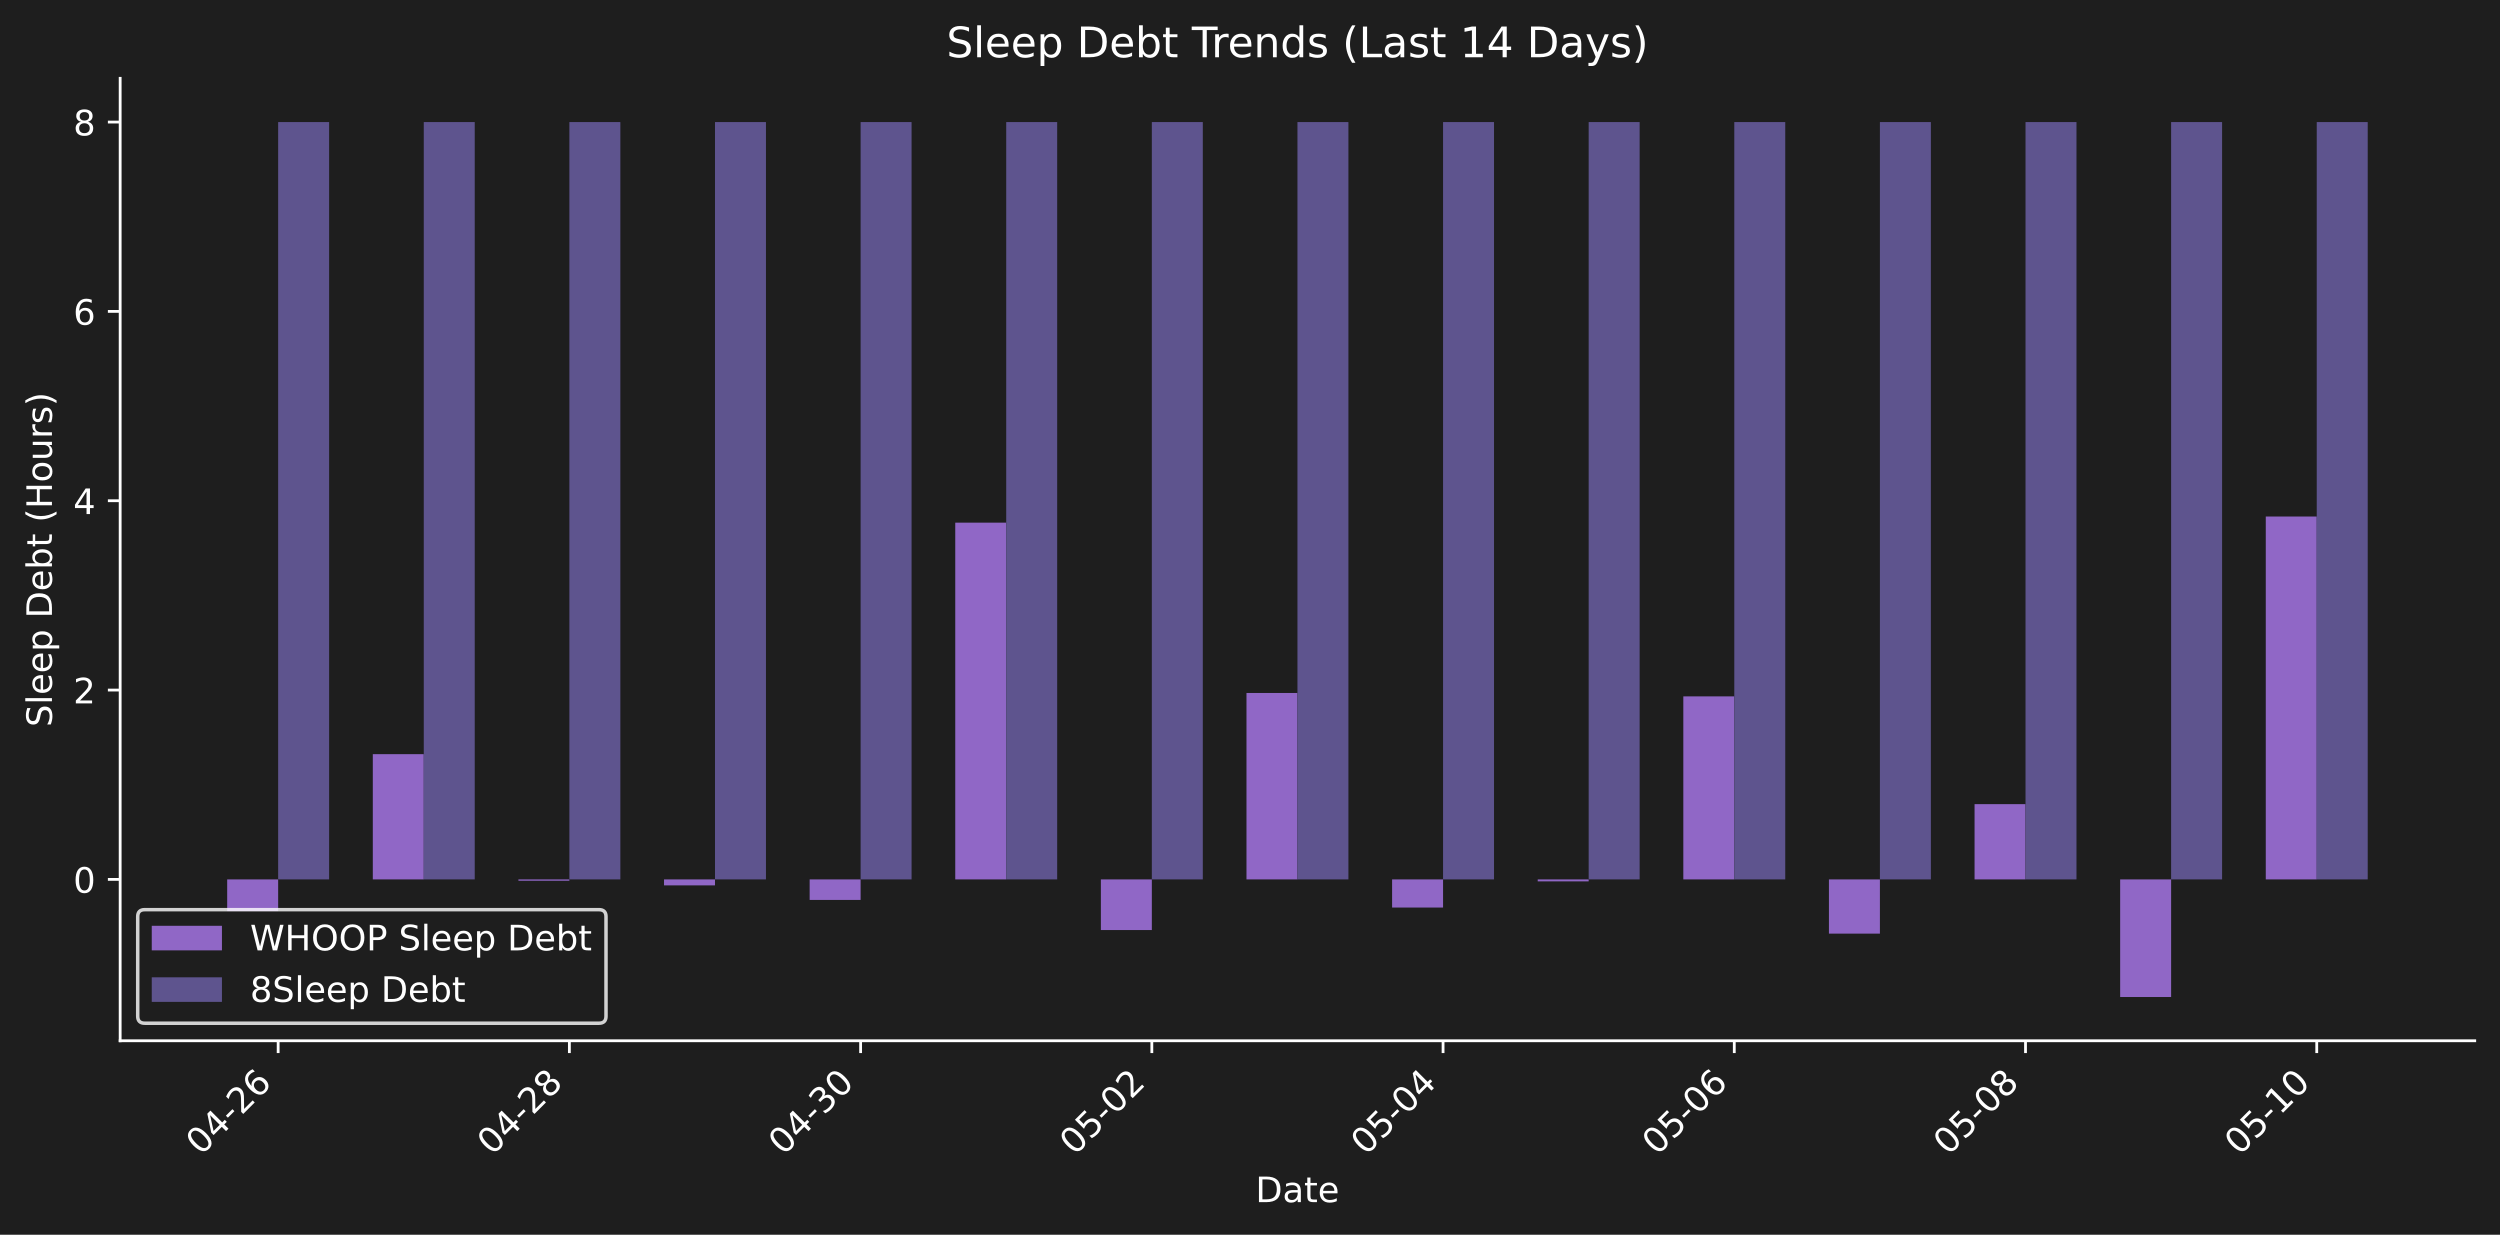
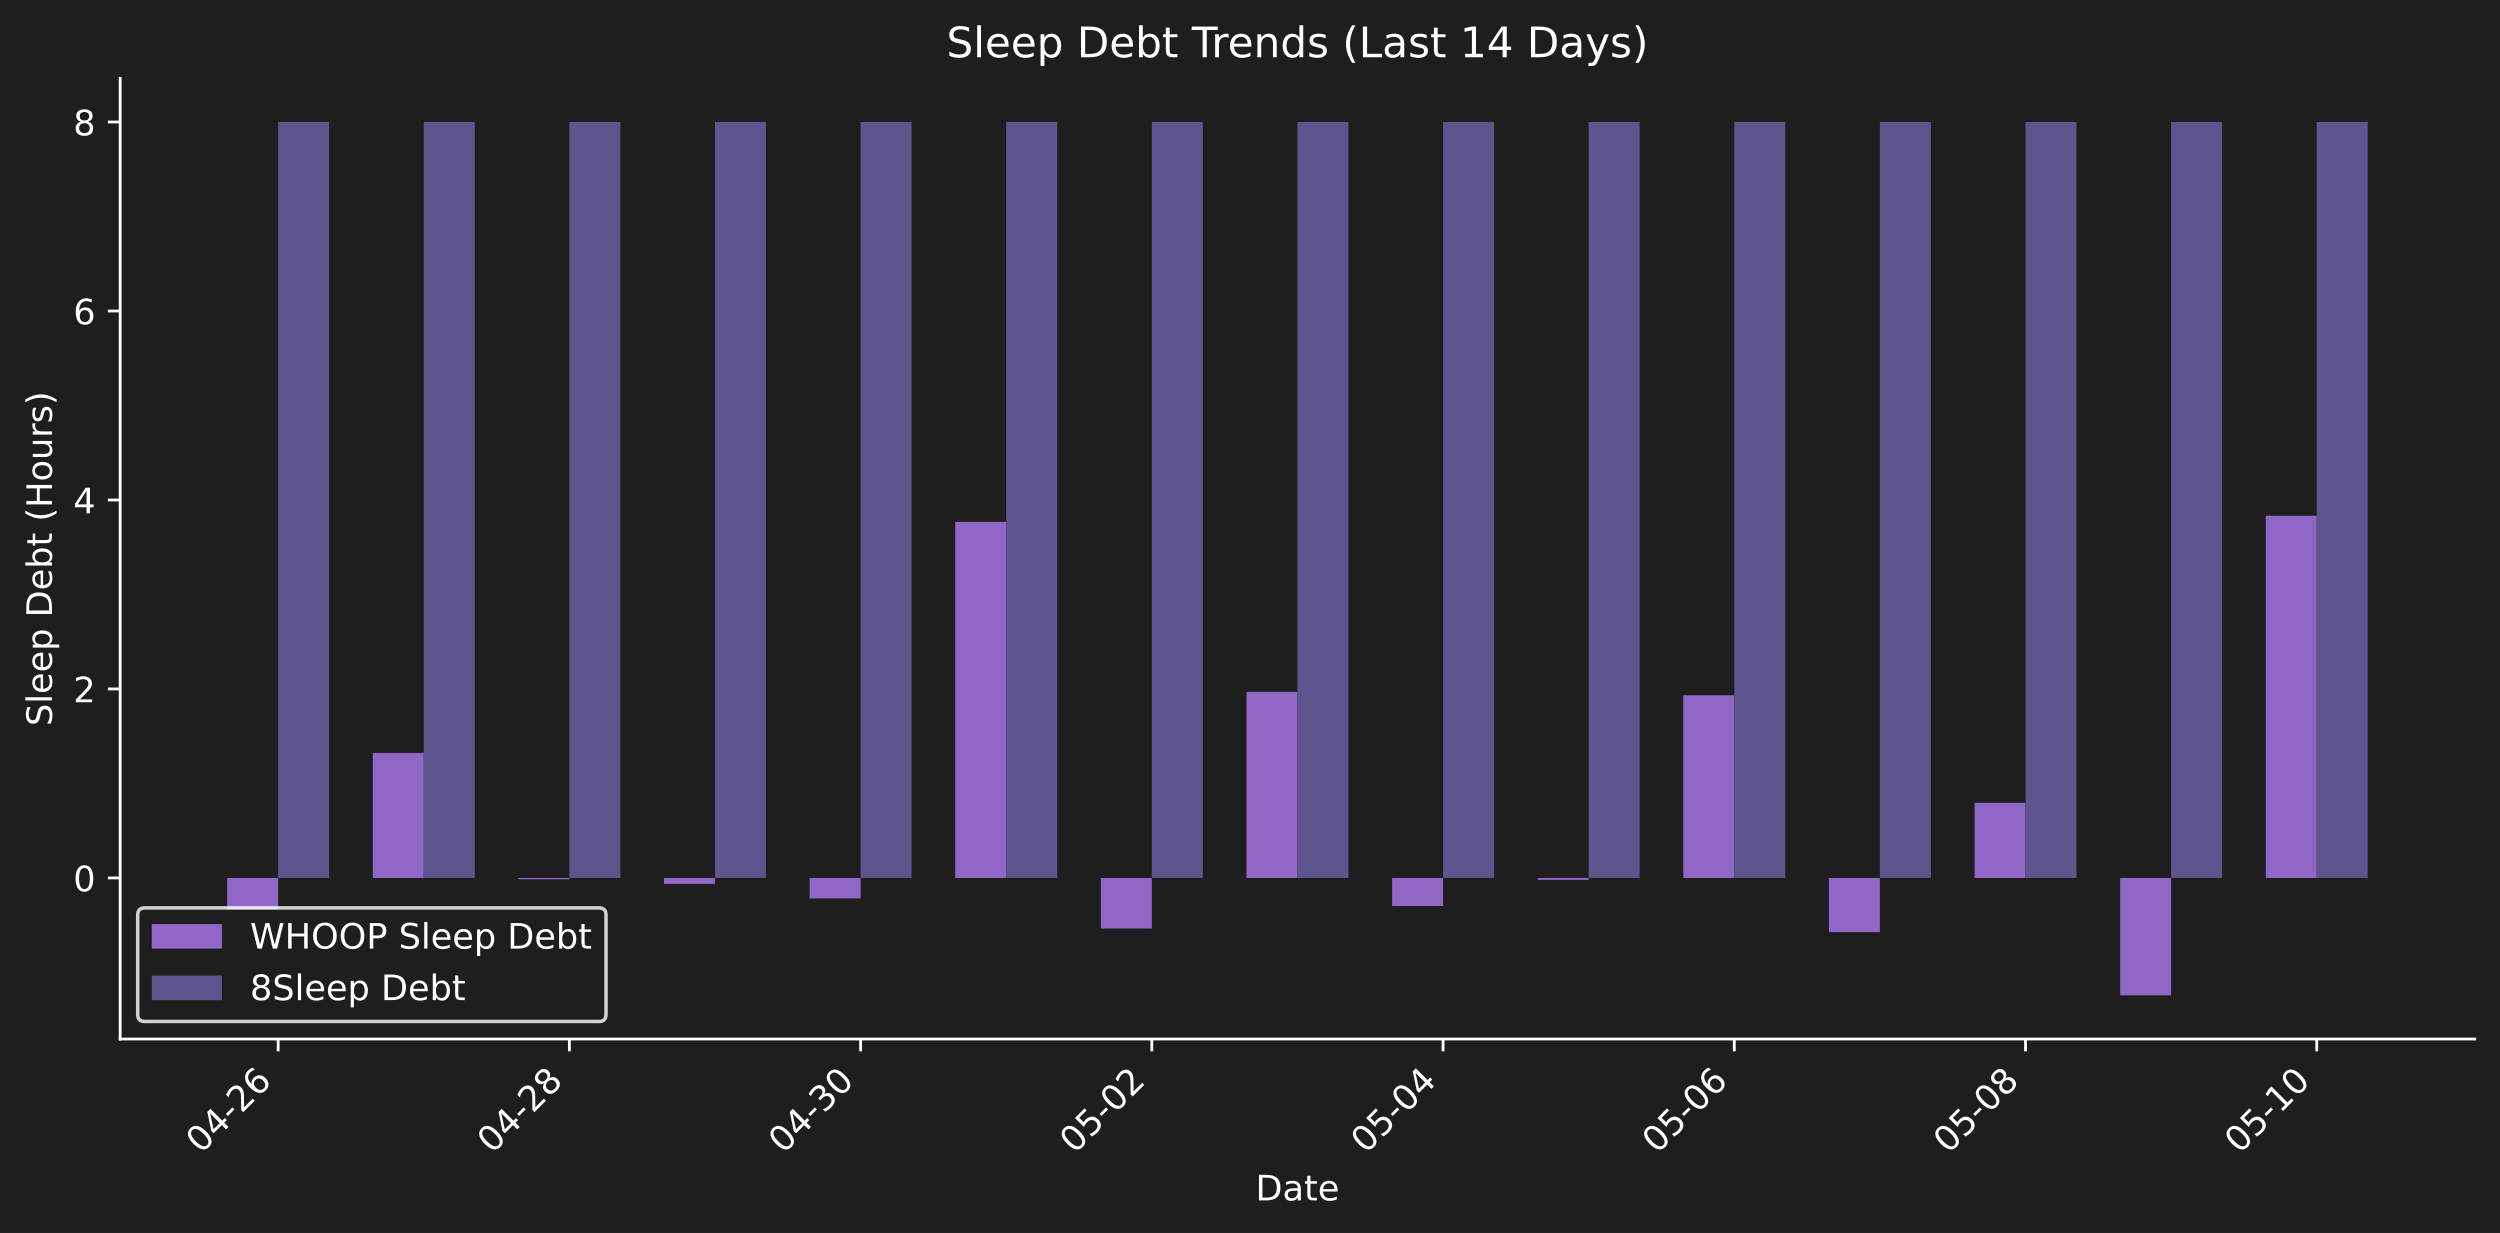
- <svg xmlns="http://www.w3.org/2000/svg" xmlns:xlink="http://www.w3.org/1999/xlink" width="712.371pt" height="351.832pt" viewBox="0 0 712.371 351.832" version="1.1">
+ <svg xmlns="http://www.w3.org/2000/svg" xmlns:xlink="http://www.w3.org/1999/xlink" width="712.371pt" height="351.334pt" viewBox="0 0 712.371 351.334" version="1.1">
  <defs>
    <style type="text/css">*{stroke-linejoin: round; stroke-linecap: butt}</style>
  </defs>
  <g id="figure_1">
    <g id="patch_1">
-       <path d="M 0 351.832  L 712.371 351.832  L 712.371 0  L 0 0  z " style="fill: #1e1e1e" />
+       <path d="M 0 351.334  L 712.371 351.334  L 712.371 0  L 0 0  z " style="fill: #1e1e1e" />
    </g>
    <g id="axes_1">
      <g id="patch_2">
-         <path d="M 34.241 296.563  L 705.171 296.563  L 705.171 22.318  L 34.241 22.318  L 34.241 296.563  z " style="fill: none" />
+         <path d="M 34.241 296.066  L 705.171 296.066  L 705.171 22.318  L 34.241 22.318  L 34.241 296.066  z " style="fill: none" />
      </g>
      <g id="patch_3">
-         <path d="M 64.737 250.585  L 79.26 250.585  L 79.26 259.658  L 64.737 259.658  z " clip-path="url(#p8d960d5453)" style="fill: #9067c6" />
+         <path d="M 64.737 250.171  L 79.26 250.171  L 79.26 259.228  L 64.737 259.228  z " clip-path="url(#pe004e2b3d4)" style="fill: #9067c6" />
      </g>
      <g id="patch_4">
-         <path d="M 106.23 250.585  L 120.752 250.585  L 120.752 214.897  L 106.23 214.897  z " clip-path="url(#p8d960d5453)" style="fill: #9067c6" />
+         <path d="M 106.23 250.171  L 120.752 250.171  L 120.752 214.548  L 106.23 214.548  z " clip-path="url(#pe004e2b3d4)" style="fill: #9067c6" />
      </g>
      <g id="patch_5">
-         <path d="M 147.722 250.585  L 162.244 250.585  L 162.244 250.966  L 147.722 250.966  z " clip-path="url(#p8d960d5453)" style="fill: #9067c6" />
+         <path d="M 147.722 250.171  L 162.244 250.171  L 162.244 250.551  L 147.722 250.551  z " clip-path="url(#pe004e2b3d4)" style="fill: #9067c6" />
      </g>
      <g id="patch_6">
-         <path d="M 189.214 250.585  L 203.737 250.585  L 203.737 252.286  L 189.214 252.286  z " clip-path="url(#p8d960d5453)" style="fill: #9067c6" />
+         <path d="M 189.214 250.171  L 203.737 250.171  L 203.737 251.869  L 189.214 251.869  z " clip-path="url(#pe004e2b3d4)" style="fill: #9067c6" />
      </g>
      <g id="patch_7">
-         <path d="M 230.707 250.585  L 245.229 250.585  L 245.229 256.432  L 230.707 256.432  z " clip-path="url(#p8d960d5453)" style="fill: #9067c6" />
+         <path d="M 230.707 250.171  L 245.229 250.171  L 245.229 256.007  L 230.707 256.007  z " clip-path="url(#pe004e2b3d4)" style="fill: #9067c6" />
      </g>
      <g id="patch_8">
-         <path d="M 272.199 250.585  L 286.721 250.585  L 286.721 148.93  L 272.199 148.93  z " clip-path="url(#p8d960d5453)" style="fill: #9067c6" />
+         <path d="M 272.199 250.171  L 286.721 250.171  L 286.721 148.701  L 272.199 148.701  z " clip-path="url(#pe004e2b3d4)" style="fill: #9067c6" />
      </g>
      <g id="patch_9">
-         <path d="M 313.691 250.585  L 328.213 250.585  L 328.213 265.017  L 313.691 265.017  z " clip-path="url(#p8d960d5453)" style="fill: #9067c6" />
+         <path d="M 313.691 250.171  L 328.213 250.171  L 328.213 264.577  L 313.691 264.577  z " clip-path="url(#pe004e2b3d4)" style="fill: #9067c6" />
      </g>
      <g id="patch_10">
-         <path d="M 355.183 250.585  L 369.706 250.585  L 369.706 197.463  L 355.183 197.463  z " clip-path="url(#p8d960d5453)" style="fill: #9067c6" />
+         <path d="M 355.183 250.171  L 369.706 250.171  L 369.706 197.145  L 355.183 197.145  z " clip-path="url(#pe004e2b3d4)" style="fill: #9067c6" />
      </g>
      <g id="patch_11">
-         <path d="M 396.676 250.585  L 411.198 250.585  L 411.198 258.603  L 396.676 258.603  z " clip-path="url(#p8d960d5453)" style="fill: #9067c6" />
+         <path d="M 396.676 250.171  L 411.198 250.171  L 411.198 258.175  L 396.676 258.175  z " clip-path="url(#pe004e2b3d4)" style="fill: #9067c6" />
      </g>
      <g id="patch_12">
-         <path d="M 438.168 250.585  L 452.69 250.585  L 452.69 251.147  L 438.168 251.147  z " clip-path="url(#p8d960d5453)" style="fill: #9067c6" />
+         <path d="M 438.168 250.171  L 452.69 250.171  L 452.69 250.732  L 438.168 250.732  z " clip-path="url(#pe004e2b3d4)" style="fill: #9067c6" />
      </g>
      <g id="patch_13">
-         <path d="M 479.66 250.585  L 494.182 250.585  L 494.182 198.431  L 479.66 198.431  z " clip-path="url(#p8d960d5453)" style="fill: #9067c6" />
+         <path d="M 479.66 250.171  L 494.182 250.171  L 494.182 198.112  L 479.66 198.112  z " clip-path="url(#pe004e2b3d4)" style="fill: #9067c6" />
      </g>
      <g id="patch_14">
-         <path d="M 521.152 250.585  L 535.675 250.585  L 535.675 266.036  L 521.152 266.036  z " clip-path="url(#p8d960d5453)" style="fill: #9067c6" />
+         <path d="M 521.152 250.171  L 535.675 250.171  L 535.675 265.594  L 521.152 265.594  z " clip-path="url(#pe004e2b3d4)" style="fill: #9067c6" />
      </g>
      <g id="patch_15">
-         <path d="M 562.645 250.585  L 577.167 250.585  L 577.167 229.139  L 562.645 229.139  z " clip-path="url(#p8d960d5453)" style="fill: #9067c6" />
+         <path d="M 562.645 250.171  L 577.167 250.171  L 577.167 228.764  L 562.645 228.764  z " clip-path="url(#pe004e2b3d4)" style="fill: #9067c6" />
      </g>
      <g id="patch_16">
-         <path d="M 604.137 250.585  L 618.659 250.585  L 618.659 284.097  L 604.137 284.097  z " clip-path="url(#p8d960d5453)" style="fill: #9067c6" />
+         <path d="M 604.137 250.171  L 618.659 250.171  L 618.659 283.623  L 604.137 283.623  z " clip-path="url(#pe004e2b3d4)" style="fill: #9067c6" />
      </g>
      <g id="patch_17">
-         <path d="M 645.629 250.585  L 660.152 250.585  L 660.152 147.183  L 645.629 147.183  z " clip-path="url(#p8d960d5453)" style="fill: #9067c6" />
+         <path d="M 645.629 250.171  L 660.152 250.171  L 660.152 146.957  L 645.629 146.957  z " clip-path="url(#pe004e2b3d4)" style="fill: #9067c6" />
      </g>
      <g id="patch_18">
-         <path d="M 79.26 250.585  L 93.782 250.585  L 93.782 34.784  L 79.26 34.784  z " clip-path="url(#p8d960d5453)" style="fill: #5e548e" />
+         <path d="M 79.26 250.171  L 93.782 250.171  L 93.782 34.761  L 79.26 34.761  z " clip-path="url(#pe004e2b3d4)" style="fill: #5e548e" />
      </g>
      <g id="patch_19">
-         <path d="M 120.752 250.585  L 135.274 250.585  L 135.274 34.784  L 120.752 34.784  z " clip-path="url(#p8d960d5453)" style="fill: #5e548e" />
+         <path d="M 120.752 250.171  L 135.274 250.171  L 135.274 34.761  L 120.752 34.761  z " clip-path="url(#pe004e2b3d4)" style="fill: #5e548e" />
      </g>
      <g id="patch_20">
-         <path d="M 162.244 250.585  L 176.767 250.585  L 176.767 34.784  L 162.244 34.784  z " clip-path="url(#p8d960d5453)" style="fill: #5e548e" />
+         <path d="M 162.244 250.171  L 176.767 250.171  L 176.767 34.761  L 162.244 34.761  z " clip-path="url(#pe004e2b3d4)" style="fill: #5e548e" />
      </g>
      <g id="patch_21">
-         <path d="M 203.737 250.585  L 218.259 250.585  L 218.259 34.784  L 203.737 34.784  z " clip-path="url(#p8d960d5453)" style="fill: #5e548e" />
+         <path d="M 203.737 250.171  L 218.259 250.171  L 218.259 34.761  L 203.737 34.761  z " clip-path="url(#pe004e2b3d4)" style="fill: #5e548e" />
      </g>
      <g id="patch_22">
-         <path d="M 245.229 250.585  L 259.751 250.585  L 259.751 34.784  L 245.229 34.784  z " clip-path="url(#p8d960d5453)" style="fill: #5e548e" />
+         <path d="M 245.229 250.171  L 259.751 250.171  L 259.751 34.761  L 245.229 34.761  z " clip-path="url(#pe004e2b3d4)" style="fill: #5e548e" />
      </g>
      <g id="patch_23">
-         <path d="M 286.721 250.585  L 301.243 250.585  L 301.243 34.784  L 286.721 34.784  z " clip-path="url(#p8d960d5453)" style="fill: #5e548e" />
+         <path d="M 286.721 250.171  L 301.243 250.171  L 301.243 34.761  L 286.721 34.761  z " clip-path="url(#pe004e2b3d4)" style="fill: #5e548e" />
      </g>
      <g id="patch_24">
-         <path d="M 328.213 250.585  L 342.736 250.585  L 342.736 34.784  L 328.213 34.784  z " clip-path="url(#p8d960d5453)" style="fill: #5e548e" />
+         <path d="M 328.213 250.171  L 342.736 250.171  L 342.736 34.761  L 328.213 34.761  z " clip-path="url(#pe004e2b3d4)" style="fill: #5e548e" />
      </g>
      <g id="patch_25">
-         <path d="M 369.706 250.585  L 384.228 250.585  L 384.228 34.784  L 369.706 34.784  z " clip-path="url(#p8d960d5453)" style="fill: #5e548e" />
+         <path d="M 369.706 250.171  L 384.228 250.171  L 384.228 34.761  L 369.706 34.761  z " clip-path="url(#pe004e2b3d4)" style="fill: #5e548e" />
      </g>
      <g id="patch_26">
-         <path d="M 411.198 250.585  L 425.72 250.585  L 425.72 34.784  L 411.198 34.784  z " clip-path="url(#p8d960d5453)" style="fill: #5e548e" />
+         <path d="M 411.198 250.171  L 425.72 250.171  L 425.72 34.761  L 411.198 34.761  z " clip-path="url(#pe004e2b3d4)" style="fill: #5e548e" />
      </g>
      <g id="patch_27">
-         <path d="M 452.69 250.585  L 467.212 250.585  L 467.212 34.784  L 452.69 34.784  z " clip-path="url(#p8d960d5453)" style="fill: #5e548e" />
+         <path d="M 452.69 250.171  L 467.212 250.171  L 467.212 34.761  L 452.69 34.761  z " clip-path="url(#pe004e2b3d4)" style="fill: #5e548e" />
      </g>
      <g id="patch_28">
-         <path d="M 494.182 250.585  L 508.705 250.585  L 508.705 34.784  L 494.182 34.784  z " clip-path="url(#p8d960d5453)" style="fill: #5e548e" />
+         <path d="M 494.182 250.171  L 508.705 250.171  L 508.705 34.761  L 494.182 34.761  z " clip-path="url(#pe004e2b3d4)" style="fill: #5e548e" />
      </g>
      <g id="patch_29">
-         <path d="M 535.675 250.585  L 550.197 250.585  L 550.197 34.784  L 535.675 34.784  z " clip-path="url(#p8d960d5453)" style="fill: #5e548e" />
+         <path d="M 535.675 250.171  L 550.197 250.171  L 550.197 34.761  L 535.675 34.761  z " clip-path="url(#pe004e2b3d4)" style="fill: #5e548e" />
      </g>
      <g id="patch_30">
-         <path d="M 577.167 250.585  L 591.689 250.585  L 591.689 34.784  L 577.167 34.784  z " clip-path="url(#p8d960d5453)" style="fill: #5e548e" />
+         <path d="M 577.167 250.171  L 591.689 250.171  L 591.689 34.761  L 577.167 34.761  z " clip-path="url(#pe004e2b3d4)" style="fill: #5e548e" />
      </g>
      <g id="patch_31">
-         <path d="M 618.659 250.585  L 633.182 250.585  L 633.182 34.784  L 618.659 34.784  z " clip-path="url(#p8d960d5453)" style="fill: #5e548e" />
+         <path d="M 618.659 250.171  L 633.182 250.171  L 633.182 34.761  L 618.659 34.761  z " clip-path="url(#pe004e2b3d4)" style="fill: #5e548e" />
      </g>
      <g id="patch_32">
-         <path d="M 660.152 250.585  L 674.674 250.585  L 674.674 34.784  L 660.152 34.784  z " clip-path="url(#p8d960d5453)" style="fill: #5e548e" />
+         <path d="M 660.152 250.171  L 674.674 250.171  L 674.674 34.761  L 660.152 34.761  z " clip-path="url(#pe004e2b3d4)" style="fill: #5e548e" />
      </g>
      <g id="matplotlib.axis_1">
        <g id="xtick_1">
          <g id="line2d_1">
            <defs>
-               <path id="m138b49efca" d="M 0 0  L 0 3.5  " style="stroke: #ffffff; stroke-width: 0.8" />
+               <path id="m8c9695bbd3" d="M 0 0  L 0 3.5  " style="stroke: #ffffff; stroke-width: 0.8" />
            </defs>
            <g>
-               <use xlink:href="#m138b49efca" x="79.26" y="296.563" style="fill: #ffffff; stroke: #ffffff; stroke-width: 0.8" />
+               <use xlink:href="#m8c9695bbd3" x="79.26" y="296.066" style="fill: #ffffff; stroke: #ffffff; stroke-width: 0.8" />
            </g>
          </g>
          <g id="text_1">
-             <g style="fill: #ffffff" transform="translate(57.2422 329.483) rotate(-45) scale(0.1 -0.1)">
+             <g style="fill: #ffffff" transform="translate(57.2422 328.9857) rotate(-45) scale(0.1 -0.1)">
              <defs>
                <path id="DejaVuSans-30" d="M 2034 4250  Q 1547 4250 1301 3770  Q 1056 3291 1056 2328  Q 1056 1369 1301 889  Q 1547 409 2034 409  Q 2525 409 2770 889  Q 3016 1369 3016 2328  Q 3016 3291 2770 3770  Q 2525 4250 2034 4250  z M 2034 4750  Q 2819 4750 3233 4129  Q 3647 3509 3647 2328  Q 3647 1150 3233 529  Q 2819 -91 2034 -91  Q 1250 -91 836 529  Q 422 1150 422 2328  Q 422 3509 836 4129  Q 1250 4750 2034 4750  z " transform="scale(0.015625)" />
                <path id="DejaVuSans-34" d="M 2419 4116  L 825 1625  L 2419 1625  L 2419 4116  z M 2253 4666  L 3047 4666  L 3047 1625  L 3713 1625  L 3713 1100  L 3047 1100  L 3047 0  L 2419 0  L 2419 1100  L 313 1100  L 313 1709  L 2253 4666  z " transform="scale(0.015625)" />
                <path id="DejaVuSans-2d" d="M 313 2009  L 1997 2009  L 1997 1497  L 313 1497  L 313 2009  z " transform="scale(0.015625)" />
                <path id="DejaVuSans-32" d="M 1228 531  L 3431 531  L 3431 0  L 469 0  L 469 531  Q 828 903 1448 1529  Q 2069 2156 2228 2338  Q 2531 2678 2651 2914  Q 2772 3150 2772 3378  Q 2772 3750 2511 3984  Q 2250 4219 1831 4219  Q 1534 4219 1204 4116  Q 875 4013 500 3803  L 500 4441  Q 881 4594 1212 4672  Q 1544 4750 1819 4750  Q 2544 4750 2975 4387  Q 3406 4025 3406 3419  Q 3406 3131 3298 2873  Q 3191 2616 2906 2266  Q 2828 2175 2409 1742  Q 1991 1309 1228 531  z " transform="scale(0.015625)" />
                <path id="DejaVuSans-36" d="M 2113 2584  Q 1688 2584 1439 2293  Q 1191 2003 1191 1497  Q 1191 994 1439 701  Q 1688 409 2113 409  Q 2538 409 2786 701  Q 3034 994 3034 1497  Q 3034 2003 2786 2293  Q 2538 2584 2113 2584  z M 3366 4563  L 3366 3988  Q 3128 4100 2886 4159  Q 2644 4219 2406 4219  Q 1781 4219 1451 3797  Q 1122 3375 1075 2522  Q 1259 2794 1537 2939  Q 1816 3084 2150 3084  Q 2853 3084 3261 2657  Q 3669 2231 3669 1497  Q 3669 778 3244 343  Q 2819 -91 2113 -91  Q 1303 -91 875 529  Q 447 1150 447 2328  Q 447 3434 972 4092  Q 1497 4750 2381 4750  Q 2619 4750 2861 4703  Q 3103 4656 3366 4563  z " transform="scale(0.015625)" />
              </defs>
              <use xlink:href="#DejaVuSans-30" />
              <use xlink:href="#DejaVuSans-34" transform="translate(63.62305 0)" />
              <use xlink:href="#DejaVuSans-2d" transform="translate(127.2461 0)" />
              <use xlink:href="#DejaVuSans-32" transform="translate(163.3301 0)" />
              <use xlink:href="#DejaVuSans-36" transform="translate(226.9531 0)" />
            </g>
          </g>
        </g>
        <g id="xtick_2">
          <g id="line2d_2">
            <g>
-               <use xlink:href="#m138b49efca" x="162.244" y="296.563" style="fill: #ffffff; stroke: #ffffff; stroke-width: 0.8" />
+               <use xlink:href="#m8c9695bbd3" x="162.244" y="296.066" style="fill: #ffffff; stroke: #ffffff; stroke-width: 0.8" />
            </g>
          </g>
          <g id="text_2">
-             <g style="fill: #ffffff" transform="translate(140.2267 329.483) rotate(-45) scale(0.1 -0.1)">
+             <g style="fill: #ffffff" transform="translate(140.2267 328.9857) rotate(-45) scale(0.1 -0.1)">
              <defs>
                <path id="DejaVuSans-38" d="M 2034 2216  Q 1584 2216 1326 1975  Q 1069 1734 1069 1313  Q 1069 891 1326 650  Q 1584 409 2034 409  Q 2484 409 2743 651  Q 3003 894 3003 1313  Q 3003 1734 2745 1975  Q 2488 2216 2034 2216  z M 1403 2484  Q 997 2584 770 2862  Q 544 3141 544 3541  Q 544 4100 942 4425  Q 1341 4750 2034 4750  Q 2731 4750 3128 4425  Q 3525 4100 3525 3541  Q 3525 3141 3298 2862  Q 3072 2584 2669 2484  Q 3125 2378 3379 2068  Q 3634 1759 3634 1313  Q 3634 634 3220 271  Q 2806 -91 2034 -91  Q 1263 -91 848 271  Q 434 634 434 1313  Q 434 1759 690 2068  Q 947 2378 1403 2484  z M 1172 3481  Q 1172 3119 1398 2916  Q 1625 2713 2034 2713  Q 2441 2713 2670 2916  Q 2900 3119 2900 3481  Q 2900 3844 2670 4047  Q 2441 4250 2034 4250  Q 1625 4250 1398 4047  Q 1172 3844 1172 3481  z " transform="scale(0.015625)" />
              </defs>
              <use xlink:href="#DejaVuSans-30" />
              <use xlink:href="#DejaVuSans-34" transform="translate(63.62305 0)" />
              <use xlink:href="#DejaVuSans-2d" transform="translate(127.2461 0)" />
              <use xlink:href="#DejaVuSans-32" transform="translate(163.3301 0)" />
              <use xlink:href="#DejaVuSans-38" transform="translate(226.9531 0)" />
            </g>
          </g>
        </g>
        <g id="xtick_3">
          <g id="line2d_3">
            <g>
-               <use xlink:href="#m138b49efca" x="245.229" y="296.563" style="fill: #ffffff; stroke: #ffffff; stroke-width: 0.8" />
+               <use xlink:href="#m8c9695bbd3" x="245.229" y="296.066" style="fill: #ffffff; stroke: #ffffff; stroke-width: 0.8" />
            </g>
          </g>
          <g id="text_3">
-             <g style="fill: #ffffff" transform="translate(223.2113 329.483) rotate(-45) scale(0.1 -0.1)">
+             <g style="fill: #ffffff" transform="translate(223.2113 328.9857) rotate(-45) scale(0.1 -0.1)">
              <defs>
                <path id="DejaVuSans-33" d="M 2597 2516  Q 3050 2419 3304 2112  Q 3559 1806 3559 1356  Q 3559 666 3084 287  Q 2609 -91 1734 -91  Q 1441 -91 1130 -33  Q 819 25 488 141  L 488 750  Q 750 597 1062 519  Q 1375 441 1716 441  Q 2309 441 2620 675  Q 2931 909 2931 1356  Q 2931 1769 2642 2001  Q 2353 2234 1838 2234  L 1294 2234  L 1294 2753  L 1863 2753  Q 2328 2753 2575 2939  Q 2822 3125 2822 3475  Q 2822 3834 2567 4026  Q 2313 4219 1838 4219  Q 1578 4219 1281 4162  Q 984 4106 628 3988  L 628 4550  Q 988 4650 1302 4700  Q 1616 4750 1894 4750  Q 2613 4750 3031 4423  Q 3450 4097 3450 3541  Q 3450 3153 3228 2886  Q 3006 2619 2597 2516  z " transform="scale(0.015625)" />
              </defs>
              <use xlink:href="#DejaVuSans-30" />
              <use xlink:href="#DejaVuSans-34" transform="translate(63.62305 0)" />
              <use xlink:href="#DejaVuSans-2d" transform="translate(127.2461 0)" />
              <use xlink:href="#DejaVuSans-33" transform="translate(163.3301 0)" />
              <use xlink:href="#DejaVuSans-30" transform="translate(226.9531 0)" />
            </g>
          </g>
        </g>
        <g id="xtick_4">
          <g id="line2d_4">
            <g>
-               <use xlink:href="#m138b49efca" x="328.213" y="296.563" style="fill: #ffffff; stroke: #ffffff; stroke-width: 0.8" />
+               <use xlink:href="#m8c9695bbd3" x="328.213" y="296.066" style="fill: #ffffff; stroke: #ffffff; stroke-width: 0.8" />
            </g>
          </g>
          <g id="text_4">
-             <g style="fill: #ffffff" transform="translate(306.1958 329.483) rotate(-45) scale(0.1 -0.1)">
+             <g style="fill: #ffffff" transform="translate(306.1958 328.9857) rotate(-45) scale(0.1 -0.1)">
              <defs>
                <path id="DejaVuSans-35" d="M 691 4666  L 3169 4666  L 3169 4134  L 1269 4134  L 1269 2991  Q 1406 3038 1543 3061  Q 1681 3084 1819 3084  Q 2600 3084 3056 2656  Q 3513 2228 3513 1497  Q 3513 744 3044 326  Q 2575 -91 1722 -91  Q 1428 -91 1123 -41  Q 819 9 494 109  L 494 744  Q 775 591 1075 516  Q 1375 441 1709 441  Q 2250 441 2565 725  Q 2881 1009 2881 1497  Q 2881 1984 2565 2268  Q 2250 2553 1709 2553  Q 1456 2553 1204 2497  Q 953 2441 691 2322  L 691 4666  z " transform="scale(0.015625)" />
              </defs>
              <use xlink:href="#DejaVuSans-30" />
              <use xlink:href="#DejaVuSans-35" transform="translate(63.62305 0)" />
              <use xlink:href="#DejaVuSans-2d" transform="translate(127.2461 0)" />
              <use xlink:href="#DejaVuSans-30" transform="translate(163.3301 0)" />
              <use xlink:href="#DejaVuSans-32" transform="translate(226.9531 0)" />
            </g>
          </g>
        </g>
        <g id="xtick_5">
          <g id="line2d_5">
            <g>
-               <use xlink:href="#m138b49efca" x="411.198" y="296.563" style="fill: #ffffff; stroke: #ffffff; stroke-width: 0.8" />
+               <use xlink:href="#m8c9695bbd3" x="411.198" y="296.066" style="fill: #ffffff; stroke: #ffffff; stroke-width: 0.8" />
            </g>
          </g>
          <g id="text_5">
-             <g style="fill: #ffffff" transform="translate(389.1804 329.483) rotate(-45) scale(0.1 -0.1)">
+             <g style="fill: #ffffff" transform="translate(389.1804 328.9857) rotate(-45) scale(0.1 -0.1)">
              <use xlink:href="#DejaVuSans-30" />
              <use xlink:href="#DejaVuSans-35" transform="translate(63.62305 0)" />
              <use xlink:href="#DejaVuSans-2d" transform="translate(127.2461 0)" />
              <use xlink:href="#DejaVuSans-30" transform="translate(163.3301 0)" />
              <use xlink:href="#DejaVuSans-34" transform="translate(226.9531 0)" />
            </g>
          </g>
        </g>
        <g id="xtick_6">
          <g id="line2d_6">
            <g>
-               <use xlink:href="#m138b49efca" x="494.182" y="296.563" style="fill: #ffffff; stroke: #ffffff; stroke-width: 0.8" />
+               <use xlink:href="#m8c9695bbd3" x="494.182" y="296.066" style="fill: #ffffff; stroke: #ffffff; stroke-width: 0.8" />
            </g>
          </g>
          <g id="text_6">
-             <g style="fill: #ffffff" transform="translate(472.1649 329.483) rotate(-45) scale(0.1 -0.1)">
+             <g style="fill: #ffffff" transform="translate(472.1649 328.9857) rotate(-45) scale(0.1 -0.1)">
              <use xlink:href="#DejaVuSans-30" />
              <use xlink:href="#DejaVuSans-35" transform="translate(63.62305 0)" />
              <use xlink:href="#DejaVuSans-2d" transform="translate(127.2461 0)" />
              <use xlink:href="#DejaVuSans-30" transform="translate(163.3301 0)" />
              <use xlink:href="#DejaVuSans-36" transform="translate(226.9531 0)" />
            </g>
          </g>
        </g>
        <g id="xtick_7">
          <g id="line2d_7">
            <g>
-               <use xlink:href="#m138b49efca" x="577.167" y="296.563" style="fill: #ffffff; stroke: #ffffff; stroke-width: 0.8" />
+               <use xlink:href="#m8c9695bbd3" x="577.167" y="296.066" style="fill: #ffffff; stroke: #ffffff; stroke-width: 0.8" />
            </g>
          </g>
          <g id="text_7">
-             <g style="fill: #ffffff" transform="translate(555.1494 329.483) rotate(-45) scale(0.1 -0.1)">
+             <g style="fill: #ffffff" transform="translate(555.1494 328.9857) rotate(-45) scale(0.1 -0.1)">
              <use xlink:href="#DejaVuSans-30" />
              <use xlink:href="#DejaVuSans-35" transform="translate(63.62305 0)" />
              <use xlink:href="#DejaVuSans-2d" transform="translate(127.2461 0)" />
              <use xlink:href="#DejaVuSans-30" transform="translate(163.3301 0)" />
              <use xlink:href="#DejaVuSans-38" transform="translate(226.9531 0)" />
            </g>
          </g>
        </g>
        <g id="xtick_8">
          <g id="line2d_8">
            <g>
-               <use xlink:href="#m138b49efca" x="660.152" y="296.563" style="fill: #ffffff; stroke: #ffffff; stroke-width: 0.8" />
+               <use xlink:href="#m8c9695bbd3" x="660.152" y="296.066" style="fill: #ffffff; stroke: #ffffff; stroke-width: 0.8" />
            </g>
          </g>
          <g id="text_8">
-             <g style="fill: #ffffff" transform="translate(638.134 329.483) rotate(-45) scale(0.1 -0.1)">
+             <g style="fill: #ffffff" transform="translate(638.134 328.9857) rotate(-45) scale(0.1 -0.1)">
              <defs>
                <path id="DejaVuSans-31" d="M 794 531  L 1825 531  L 1825 4091  L 703 3866  L 703 4441  L 1819 4666  L 2450 4666  L 2450 531  L 3481 531  L 3481 0  L 794 0  L 794 531  z " transform="scale(0.015625)" />
              </defs>
              <use xlink:href="#DejaVuSans-30" />
              <use xlink:href="#DejaVuSans-35" transform="translate(63.62305 0)" />
              <use xlink:href="#DejaVuSans-2d" transform="translate(127.2461 0)" />
              <use xlink:href="#DejaVuSans-31" transform="translate(163.3301 0)" />
              <use xlink:href="#DejaVuSans-30" transform="translate(226.9531 0)" />
            </g>
          </g>
        </g>
        <g id="text_9">
-           <g style="fill: #ffffff" transform="translate(357.7548 342.552) scale(0.1 -0.1)">
+           <g style="fill: #ffffff" transform="translate(357.7548 342.0547) scale(0.1 -0.1)">
            <defs>
              <path id="DejaVuSans-44" d="M 1259 4147  L 1259 519  L 2022 519  Q 2988 519 3436 956  Q 3884 1394 3884 2338  Q 3884 3275 3436 3711  Q 2988 4147 2022 4147  L 1259 4147  z M 628 4666  L 1925 4666  Q 3281 4666 3915 4102  Q 4550 3538 4550 2338  Q 4550 1131 3912 565  Q 3275 0 1925 0  L 628 0  L 628 4666  z " transform="scale(0.015625)" />
              <path id="DejaVuSans-61" d="M 2194 1759  Q 1497 1759 1228 1600  Q 959 1441 959 1056  Q 959 750 1161 570  Q 1363 391 1709 391  Q 2188 391 2477 730  Q 2766 1069 2766 1631  L 2766 1759  L 2194 1759  z M 3341 1997  L 3341 0  L 2766 0  L 2766 531  Q 2569 213 2275 61  Q 1981 -91 1556 -91  Q 1019 -91 701 211  Q 384 513 384 1019  Q 384 1609 779 1909  Q 1175 2209 1959 2209  L 2766 2209  L 2766 2266  Q 2766 2663 2505 2880  Q 2244 3097 1772 3097  Q 1472 3097 1187 3025  Q 903 2953 641 2809  L 641 3341  Q 956 3463 1253 3523  Q 1550 3584 1831 3584  Q 2591 3584 2966 3190  Q 3341 2797 3341 1997  z " transform="scale(0.015625)" />
              <path id="DejaVuSans-74" d="M 1172 4494  L 1172 3500  L 2356 3500  L 2356 3053  L 1172 3053  L 1172 1153  Q 1172 725 1289 603  Q 1406 481 1766 481  L 2356 481  L 2356 0  L 1766 0  Q 1100 0 847 248  Q 594 497 594 1153  L 594 3053  L 172 3053  L 172 3500  L 594 3500  L 594 4494  L 1172 4494  z " transform="scale(0.015625)" />
              <path id="DejaVuSans-65" d="M 3597 1894  L 3597 1613  L 953 1613  Q 991 1019 1311 708  Q 1631 397 2203 397  Q 2534 397 2845 478  Q 3156 559 3463 722  L 3463 178  Q 3153 47 2828 -22  Q 2503 -91 2169 -91  Q 1331 -91 842 396  Q 353 884 353 1716  Q 353 2575 817 3079  Q 1281 3584 2069 3584  Q 2775 3584 3186 3129  Q 3597 2675 3597 1894  z M 3022 2063  Q 3016 2534 2758 2815  Q 2500 3097 2075 3097  Q 1594 3097 1305 2825  Q 1016 2553 972 2059  L 3022 2063  z " transform="scale(0.015625)" />
            </defs>
            <use xlink:href="#DejaVuSans-44" />
            <use xlink:href="#DejaVuSans-61" transform="translate(77.00195 0)" />
            <use xlink:href="#DejaVuSans-74" transform="translate(138.2812 0)" />
            <use xlink:href="#DejaVuSans-65" transform="translate(177.4902 0)" />
          </g>
        </g>
      </g>
      <g id="matplotlib.axis_2">
        <g id="ytick_1">
          <g id="line2d_9">
            <defs>
-               <path id="mdb1c38e0f1" d="M 0 0  L -3.5 0  " style="stroke: #ffffff; stroke-width: 0.8" />
+               <path id="m890da53e40" d="M 0 0  L -3.5 0  " style="stroke: #ffffff; stroke-width: 0.8" />
            </defs>
            <g>
-               <use xlink:href="#mdb1c38e0f1" x="34.241" y="250.585" style="fill: #ffffff; stroke: #ffffff; stroke-width: 0.8" />
+               <use xlink:href="#m890da53e40" x="34.241" y="250.171" style="fill: #ffffff; stroke: #ffffff; stroke-width: 0.8" />
            </g>
          </g>
          <g id="text_10">
-             <g style="fill: #ffffff" transform="translate(20.87813 254.384) scale(0.1 -0.1)">
+             <g style="fill: #ffffff" transform="translate(20.87813 253.9701) scale(0.1 -0.1)">
              <use xlink:href="#DejaVuSans-30" />
            </g>
          </g>
        </g>
        <g id="ytick_2">
          <g id="line2d_10">
            <g>
-               <use xlink:href="#mdb1c38e0f1" x="34.241" y="196.635" style="fill: #ffffff; stroke: #ffffff; stroke-width: 0.8" />
+               <use xlink:href="#m890da53e40" x="34.241" y="196.318" style="fill: #ffffff; stroke: #ffffff; stroke-width: 0.8" />
            </g>
          </g>
          <g id="text_11">
-             <g style="fill: #ffffff" transform="translate(20.87813 200.4338) scale(0.1 -0.1)">
+             <g style="fill: #ffffff" transform="translate(20.87813 200.1177) scale(0.1 -0.1)">
              <use xlink:href="#DejaVuSans-32" />
            </g>
          </g>
        </g>
        <g id="ytick_3">
          <g id="line2d_11">
            <g>
-               <use xlink:href="#mdb1c38e0f1" x="34.241" y="142.684" style="fill: #ffffff; stroke: #ffffff; stroke-width: 0.8" />
+               <use xlink:href="#m890da53e40" x="34.241" y="142.466" style="fill: #ffffff; stroke: #ffffff; stroke-width: 0.8" />
            </g>
          </g>
          <g id="text_12">
-             <g style="fill: #ffffff" transform="translate(20.87813 146.4835) scale(0.1 -0.1)">
+             <g style="fill: #ffffff" transform="translate(20.87813 146.2653) scale(0.1 -0.1)">
              <use xlink:href="#DejaVuSans-34" />
            </g>
          </g>
        </g>
        <g id="ytick_4">
          <g id="line2d_12">
            <g>
-               <use xlink:href="#mdb1c38e0f1" x="34.241" y="88.734" style="fill: #ffffff; stroke: #ffffff; stroke-width: 0.8" />
+               <use xlink:href="#m890da53e40" x="34.241" y="88.614" style="fill: #ffffff; stroke: #ffffff; stroke-width: 0.8" />
            </g>
          </g>
          <g id="text_13">
-             <g style="fill: #ffffff" transform="translate(20.87813 92.53327) scale(0.1 -0.1)">
+             <g style="fill: #ffffff" transform="translate(20.87813 92.41284) scale(0.1 -0.1)">
              <use xlink:href="#DejaVuSans-36" />
            </g>
          </g>
        </g>
        <g id="ytick_5">
          <g id="line2d_13">
            <g>
-               <use xlink:href="#mdb1c38e0f1" x="34.241" y="34.784" style="fill: #ffffff; stroke: #ffffff; stroke-width: 0.8" />
+               <use xlink:href="#m890da53e40" x="34.241" y="34.761" style="fill: #ffffff; stroke: #ffffff; stroke-width: 0.8" />
            </g>
          </g>
          <g id="text_14">
-             <g style="fill: #ffffff" transform="translate(20.87813 38.58302) scale(0.1 -0.1)">
+             <g style="fill: #ffffff" transform="translate(20.87813 38.56042) scale(0.1 -0.1)">
              <use xlink:href="#DejaVuSans-38" />
            </g>
          </g>
        </g>
        <g id="text_15">
-           <g style="fill: #ffffff" transform="translate(14.79844 207.1203) rotate(-90) scale(0.1 -0.1)">
+           <g style="fill: #ffffff" transform="translate(14.79844 206.8717) rotate(-90) scale(0.1 -0.1)">
            <defs>
              <path id="DejaVuSans-53" d="M 3425 4513  L 3425 3897  Q 3066 4069 2747 4153  Q 2428 4238 2131 4238  Q 1616 4238 1336 4038  Q 1056 3838 1056 3469  Q 1056 3159 1242 3001  Q 1428 2844 1947 2747  L 2328 2669  Q 3034 2534 3370 2195  Q 3706 1856 3706 1288  Q 3706 609 3251 259  Q 2797 -91 1919 -91  Q 1588 -91 1214 -16  Q 841 59 441 206  L 441 856  Q 825 641 1194 531  Q 1563 422 1919 422  Q 2459 422 2753 634  Q 3047 847 3047 1241  Q 3047 1584 2836 1778  Q 2625 1972 2144 2069  L 1759 2144  Q 1053 2284 737 2584  Q 422 2884 422 3419  Q 422 4038 858 4394  Q 1294 4750 2059 4750  Q 2388 4750 2728 4690  Q 3069 4631 3425 4513  z " transform="scale(0.015625)" />
              <path id="DejaVuSans-6c" d="M 603 4863  L 1178 4863  L 1178 0  L 603 0  L 603 4863  z " transform="scale(0.015625)" />
              <path id="DejaVuSans-70" d="M 1159 525  L 1159 -1331  L 581 -1331  L 581 3500  L 1159 3500  L 1159 2969  Q 1341 3281 1617 3432  Q 1894 3584 2278 3584  Q 2916 3584 3314 3078  Q 3713 2572 3713 1747  Q 3713 922 3314 415  Q 2916 -91 2278 -91  Q 1894 -91 1617 61  Q 1341 213 1159 525  z M 3116 1747  Q 3116 2381 2855 2742  Q 2594 3103 2138 3103  Q 1681 3103 1420 2742  Q 1159 2381 1159 1747  Q 1159 1113 1420 752  Q 1681 391 2138 391  Q 2594 391 2855 752  Q 3116 1113 3116 1747  z " transform="scale(0.015625)" />
              <path id="DejaVuSans-20" transform="scale(0.015625)" />
              <path id="DejaVuSans-62" d="M 3116 1747  Q 3116 2381 2855 2742  Q 2594 3103 2138 3103  Q 1681 3103 1420 2742  Q 1159 2381 1159 1747  Q 1159 1113 1420 752  Q 1681 391 2138 391  Q 2594 391 2855 752  Q 3116 1113 3116 1747  z M 1159 2969  Q 1341 3281 1617 3432  Q 1894 3584 2278 3584  Q 2916 3584 3314 3078  Q 3713 2572 3713 1747  Q 3713 922 3314 415  Q 2916 -91 2278 -91  Q 1894 -91 1617 61  Q 1341 213 1159 525  L 1159 0  L 581 0  L 581 4863  L 1159 4863  L 1159 2969  z " transform="scale(0.015625)" />
              <path id="DejaVuSans-28" d="M 1984 4856  Q 1566 4138 1362 3434  Q 1159 2731 1159 2009  Q 1159 1288 1364 580  Q 1569 -128 1984 -844  L 1484 -844  Q 1016 -109 783 600  Q 550 1309 550 2009  Q 550 2706 781 3412  Q 1013 4119 1484 4856  L 1984 4856  z " transform="scale(0.015625)" />
              <path id="DejaVuSans-48" d="M 628 4666  L 1259 4666  L 1259 2753  L 3553 2753  L 3553 4666  L 4184 4666  L 4184 0  L 3553 0  L 3553 2222  L 1259 2222  L 1259 0  L 628 0  L 628 4666  z " transform="scale(0.015625)" />
              <path id="DejaVuSans-6f" d="M 1959 3097  Q 1497 3097 1228 2736  Q 959 2375 959 1747  Q 959 1119 1226 758  Q 1494 397 1959 397  Q 2419 397 2687 759  Q 2956 1122 2956 1747  Q 2956 2369 2687 2733  Q 2419 3097 1959 3097  z M 1959 3584  Q 2709 3584 3137 3096  Q 3566 2609 3566 1747  Q 3566 888 3137 398  Q 2709 -91 1959 -91  Q 1206 -91 779 398  Q 353 888 353 1747  Q 353 2609 779 3096  Q 1206 3584 1959 3584  z " transform="scale(0.015625)" />
              <path id="DejaVuSans-75" d="M 544 1381  L 544 3500  L 1119 3500  L 1119 1403  Q 1119 906 1312 657  Q 1506 409 1894 409  Q 2359 409 2629 706  Q 2900 1003 2900 1516  L 2900 3500  L 3475 3500  L 3475 0  L 2900 0  L 2900 538  Q 2691 219 2414 64  Q 2138 -91 1772 -91  Q 1169 -91 856 284  Q 544 659 544 1381  z M 1991 3584  L 1991 3584  z " transform="scale(0.015625)" />
              <path id="DejaVuSans-72" d="M 2631 2963  Q 2534 3019 2420 3045  Q 2306 3072 2169 3072  Q 1681 3072 1420 2755  Q 1159 2438 1159 1844  L 1159 0  L 581 0  L 581 3500  L 1159 3500  L 1159 2956  Q 1341 3275 1631 3429  Q 1922 3584 2338 3584  Q 2397 3584 2469 3576  Q 2541 3569 2628 3553  L 2631 2963  z " transform="scale(0.015625)" />
              <path id="DejaVuSans-73" d="M 2834 3397  L 2834 2853  Q 2591 2978 2328 3040  Q 2066 3103 1784 3103  Q 1356 3103 1142 2972  Q 928 2841 928 2578  Q 928 2378 1081 2264  Q 1234 2150 1697 2047  L 1894 2003  Q 2506 1872 2764 1633  Q 3022 1394 3022 966  Q 3022 478 2636 193  Q 2250 -91 1575 -91  Q 1294 -91 989 -36  Q 684 19 347 128  L 347 722  Q 666 556 975 473  Q 1284 391 1588 391  Q 1994 391 2212 530  Q 2431 669 2431 922  Q 2431 1156 2273 1281  Q 2116 1406 1581 1522  L 1381 1569  Q 847 1681 609 1914  Q 372 2147 372 2553  Q 372 3047 722 3315  Q 1072 3584 1716 3584  Q 2034 3584 2315 3537  Q 2597 3491 2834 3397  z " transform="scale(0.015625)" />
              <path id="DejaVuSans-29" d="M 513 4856  L 1013 4856  Q 1481 4119 1714 3412  Q 1947 2706 1947 2009  Q 1947 1309 1714 600  Q 1481 -109 1013 -844  L 513 -844  Q 928 -128 1133 580  Q 1338 1288 1338 2009  Q 1338 2731 1133 3434  Q 928 4138 513 4856  z " transform="scale(0.015625)" />
            </defs>
            <use xlink:href="#DejaVuSans-53" />
            <use xlink:href="#DejaVuSans-6c" transform="translate(63.47656 0)" />
            <use xlink:href="#DejaVuSans-65" transform="translate(91.25977 0)" />
            <use xlink:href="#DejaVuSans-65" transform="translate(152.7832 0)" />
            <use xlink:href="#DejaVuSans-70" transform="translate(214.3066 0)" />
            <use xlink:href="#DejaVuSans-20" transform="translate(277.7832 0)" />
            <use xlink:href="#DejaVuSans-44" transform="translate(309.5703 0)" />
            <use xlink:href="#DejaVuSans-65" transform="translate(386.5723 0)" />
            <use xlink:href="#DejaVuSans-62" transform="translate(448.0957 0)" />
            <use xlink:href="#DejaVuSans-74" transform="translate(511.5723 0)" />
            <use xlink:href="#DejaVuSans-20" transform="translate(550.7812 0)" />
            <use xlink:href="#DejaVuSans-28" transform="translate(582.5684 0)" />
            <use xlink:href="#DejaVuSans-48" transform="translate(621.582 0)" />
            <use xlink:href="#DejaVuSans-6f" transform="translate(696.7773 0)" />
            <use xlink:href="#DejaVuSans-75" transform="translate(757.959 0)" />
            <use xlink:href="#DejaVuSans-72" transform="translate(821.3379 0)" />
            <use xlink:href="#DejaVuSans-73" transform="translate(862.4512 0)" />
            <use xlink:href="#DejaVuSans-29" transform="translate(914.5508 0)" />
          </g>
        </g>
      </g>
      <g id="patch_33">
-         <path d="M 34.241 296.563  L 34.241 22.318  " style="fill: none; stroke: #ffffff; stroke-width: 0.8; stroke-linejoin: miter; stroke-linecap: square" />
+         <path d="M 34.241 296.066  L 34.241 22.318  " style="fill: none; stroke: #ffffff; stroke-width: 0.8; stroke-linejoin: miter; stroke-linecap: square" />
      </g>
      <g id="patch_34">
-         <path d="M 34.241 296.563  L 705.171 296.563  " style="fill: none; stroke: #ffffff; stroke-width: 0.8; stroke-linejoin: miter; stroke-linecap: square" />
+         <path d="M 34.241 296.066  L 705.171 296.066  " style="fill: none; stroke: #ffffff; stroke-width: 0.8; stroke-linejoin: miter; stroke-linecap: square" />
      </g>
      <g id="text_16">
        <g style="fill: #ffffff" transform="translate(269.7006 16.31812) scale(0.12 -0.12)">
          <defs>
            <path id="DejaVuSans-54" d="M -19 4666  L 3928 4666  L 3928 4134  L 2272 4134  L 2272 0  L 1638 0  L 1638 4134  L -19 4134  L -19 4666  z " transform="scale(0.015625)" />
            <path id="DejaVuSans-6e" d="M 3513 2113  L 3513 0  L 2938 0  L 2938 2094  Q 2938 2591 2744 2837  Q 2550 3084 2163 3084  Q 1697 3084 1428 2787  Q 1159 2491 1159 1978  L 1159 0  L 581 0  L 581 3500  L 1159 3500  L 1159 2956  Q 1366 3272 1645 3428  Q 1925 3584 2291 3584  Q 2894 3584 3203 3211  Q 3513 2838 3513 2113  z " transform="scale(0.015625)" />
            <path id="DejaVuSans-64" d="M 2906 2969  L 2906 4863  L 3481 4863  L 3481 0  L 2906 0  L 2906 525  Q 2725 213 2448 61  Q 2172 -91 1784 -91  Q 1150 -91 751 415  Q 353 922 353 1747  Q 353 2572 751 3078  Q 1150 3584 1784 3584  Q 2172 3584 2448 3432  Q 2725 3281 2906 2969  z M 947 1747  Q 947 1113 1208 752  Q 1469 391 1925 391  Q 2381 391 2643 752  Q 2906 1113 2906 1747  Q 2906 2381 2643 2742  Q 2381 3103 1925 3103  Q 1469 3103 1208 2742  Q 947 2381 947 1747  z " transform="scale(0.015625)" />
            <path id="DejaVuSans-4c" d="M 628 4666  L 1259 4666  L 1259 531  L 3531 531  L 3531 0  L 628 0  L 628 4666  z " transform="scale(0.015625)" />
            <path id="DejaVuSans-79" d="M 2059 -325  Q 1816 -950 1584 -1140  Q 1353 -1331 966 -1331  L 506 -1331  L 506 -850  L 844 -850  Q 1081 -850 1212 -737  Q 1344 -625 1503 -206  L 1606 56  L 191 3500  L 800 3500  L 1894 763  L 2988 3500  L 3597 3500  L 2059 -325  z " transform="scale(0.015625)" />
          </defs>
          <use xlink:href="#DejaVuSans-53" />
          <use xlink:href="#DejaVuSans-6c" transform="translate(63.47656 0)" />
          <use xlink:href="#DejaVuSans-65" transform="translate(91.25977 0)" />
          <use xlink:href="#DejaVuSans-65" transform="translate(152.7832 0)" />
          <use xlink:href="#DejaVuSans-70" transform="translate(214.3066 0)" />
          <use xlink:href="#DejaVuSans-20" transform="translate(277.7832 0)" />
          <use xlink:href="#DejaVuSans-44" transform="translate(309.5703 0)" />
          <use xlink:href="#DejaVuSans-65" transform="translate(386.5723 0)" />
          <use xlink:href="#DejaVuSans-62" transform="translate(448.0957 0)" />
          <use xlink:href="#DejaVuSans-74" transform="translate(511.5723 0)" />
          <use xlink:href="#DejaVuSans-20" transform="translate(550.7812 0)" />
          <use xlink:href="#DejaVuSans-54" transform="translate(582.5684 0)" />
          <use xlink:href="#DejaVuSans-72" transform="translate(628.9023 0)" />
          <use xlink:href="#DejaVuSans-65" transform="translate(667.7656 0)" />
          <use xlink:href="#DejaVuSans-6e" transform="translate(729.2891 0)" />
          <use xlink:href="#DejaVuSans-64" transform="translate(792.668 0)" />
          <use xlink:href="#DejaVuSans-73" transform="translate(856.1445 0)" />
          <use xlink:href="#DejaVuSans-20" transform="translate(908.2441 0)" />
          <use xlink:href="#DejaVuSans-28" transform="translate(940.0312 0)" />
          <use xlink:href="#DejaVuSans-4c" transform="translate(979.0449 0)" />
          <use xlink:href="#DejaVuSans-61" transform="translate(1034.758 0)" />
          <use xlink:href="#DejaVuSans-73" transform="translate(1096.037 0)" />
          <use xlink:href="#DejaVuSans-74" transform="translate(1148.137 0)" />
          <use xlink:href="#DejaVuSans-20" transform="translate(1187.346 0)" />
          <use xlink:href="#DejaVuSans-31" transform="translate(1219.133 0)" />
          <use xlink:href="#DejaVuSans-34" transform="translate(1282.756 0)" />
          <use xlink:href="#DejaVuSans-20" transform="translate(1346.379 0)" />
          <use xlink:href="#DejaVuSans-44" transform="translate(1378.166 0)" />
          <use xlink:href="#DejaVuSans-61" transform="translate(1455.168 0)" />
          <use xlink:href="#DejaVuSans-79" transform="translate(1516.447 0)" />
          <use xlink:href="#DejaVuSans-73" transform="translate(1575.627 0)" />
          <use xlink:href="#DejaVuSans-29" transform="translate(1627.727 0)" />
        </g>
      </g>
      <g id="legend_1">
        <g id="patch_35">
-           <path d="M 41.241 291.563  L 170.681 291.563  Q 172.681 291.563 172.681 289.563  L 172.681 261.207  Q 172.681 259.207 170.681 259.207  L 41.241 259.207  Q 39.241 259.207 39.241 261.207  L 39.241 289.563  Q 39.241 291.563 41.241 291.563  z " style="fill: #1e1e1e; opacity: 0.8; stroke: #ffffff; stroke-linejoin: miter" />
+           <path d="M 41.241 291.066  L 170.681 291.066  Q 172.681 291.066 172.681 289.066  L 172.681 260.71  Q 172.681 258.71 170.681 258.71  L 41.241 258.71  Q 39.241 258.71 39.241 260.71  L 39.241 289.066  Q 39.241 291.066 41.241 291.066  z " style="fill: #1e1e1e; opacity: 0.8; stroke: #ffffff; stroke-linejoin: miter" />
        </g>
        <g id="patch_36">
-           <path d="M 43.241 270.805  L 63.241 270.805  L 63.241 263.805  L 43.241 263.805  z " style="fill: #9067c6" />
+           <path d="M 43.241 270.308  L 63.241 270.308  L 63.241 263.308  L 43.241 263.308  z " style="fill: #9067c6" />
        </g>
        <g id="text_17">
-           <g style="fill: #ffffff" transform="translate(71.24062 270.8053) scale(0.1 -0.1)">
+           <g style="fill: #ffffff" transform="translate(71.24062 270.308) scale(0.1 -0.1)">
            <defs>
              <path id="DejaVuSans-57" d="M 213 4666  L 850 4666  L 1831 722  L 2809 4666  L 3519 4666  L 4500 722  L 5478 4666  L 6119 4666  L 4947 0  L 4153 0  L 3169 4050  L 2175 0  L 1381 0  L 213 4666  z " transform="scale(0.015625)" />
              <path id="DejaVuSans-4f" d="M 2522 4238  Q 1834 4238 1429 3725  Q 1025 3213 1025 2328  Q 1025 1447 1429 934  Q 1834 422 2522 422  Q 3209 422 3611 934  Q 4013 1447 4013 2328  Q 4013 3213 3611 3725  Q 3209 4238 2522 4238  z M 2522 4750  Q 3503 4750 4090 4092  Q 4678 3434 4678 2328  Q 4678 1225 4090 567  Q 3503 -91 2522 -91  Q 1538 -91 948 565  Q 359 1222 359 2328  Q 359 3434 948 4092  Q 1538 4750 2522 4750  z " transform="scale(0.015625)" />
              <path id="DejaVuSans-50" d="M 1259 4147  L 1259 2394  L 2053 2394  Q 2494 2394 2734 2622  Q 2975 2850 2975 3272  Q 2975 3691 2734 3919  Q 2494 4147 2053 4147  L 1259 4147  z M 628 4666  L 2053 4666  Q 2838 4666 3239 4311  Q 3641 3956 3641 3272  Q 3641 2581 3239 2228  Q 2838 1875 2053 1875  L 1259 1875  L 1259 0  L 628 0  L 628 4666  z " transform="scale(0.015625)" />
            </defs>
            <use xlink:href="#DejaVuSans-57" />
            <use xlink:href="#DejaVuSans-48" transform="translate(98.87695 0)" />
            <use xlink:href="#DejaVuSans-4f" transform="translate(174.0723 0)" />
            <use xlink:href="#DejaVuSans-4f" transform="translate(252.7832 0)" />
            <use xlink:href="#DejaVuSans-50" transform="translate(331.4941 0)" />
            <use xlink:href="#DejaVuSans-20" transform="translate(391.7969 0)" />
            <use xlink:href="#DejaVuSans-53" transform="translate(423.584 0)" />
            <use xlink:href="#DejaVuSans-6c" transform="translate(487.0605 0)" />
            <use xlink:href="#DejaVuSans-65" transform="translate(514.8438 0)" />
            <use xlink:href="#DejaVuSans-65" transform="translate(576.3672 0)" />
            <use xlink:href="#DejaVuSans-70" transform="translate(637.8906 0)" />
            <use xlink:href="#DejaVuSans-20" transform="translate(701.3672 0)" />
            <use xlink:href="#DejaVuSans-44" transform="translate(733.1543 0)" />
            <use xlink:href="#DejaVuSans-65" transform="translate(810.1562 0)" />
            <use xlink:href="#DejaVuSans-62" transform="translate(871.6797 0)" />
            <use xlink:href="#DejaVuSans-74" transform="translate(935.1562 0)" />
          </g>
        </g>
        <g id="patch_37">
-           <path d="M 43.241 285.483  L 63.241 285.483  L 63.241 278.483  L 43.241 278.483  z " style="fill: #5e548e" />
+           <path d="M 43.241 284.986  L 63.241 284.986  L 63.241 277.986  L 43.241 277.986  z " style="fill: #5e548e" />
        </g>
        <g id="text_18">
-           <g style="fill: #ffffff" transform="translate(71.24062 285.4834) scale(0.1 -0.1)">
+           <g style="fill: #ffffff" transform="translate(71.24062 284.9861) scale(0.1 -0.1)">
            <use xlink:href="#DejaVuSans-38" />
            <use xlink:href="#DejaVuSans-53" transform="translate(63.62305 0)" />
            <use xlink:href="#DejaVuSans-6c" transform="translate(127.0996 0)" />
            <use xlink:href="#DejaVuSans-65" transform="translate(154.8828 0)" />
            <use xlink:href="#DejaVuSans-65" transform="translate(216.4062 0)" />
            <use xlink:href="#DejaVuSans-70" transform="translate(277.9297 0)" />
            <use xlink:href="#DejaVuSans-20" transform="translate(341.4062 0)" />
            <use xlink:href="#DejaVuSans-44" transform="translate(373.1934 0)" />
            <use xlink:href="#DejaVuSans-65" transform="translate(450.1953 0)" />
            <use xlink:href="#DejaVuSans-62" transform="translate(511.7188 0)" />
            <use xlink:href="#DejaVuSans-74" transform="translate(575.1953 0)" />
          </g>
        </g>
      </g>
    </g>
  </g>
  <defs>
-     <clipPath id="p8d960d5453">
-       <rect x="34.241" y="22.318" width="670.93" height="274.245" />
+     <clipPath id="pe004e2b3d4">
+       <rect x="34.241" y="22.318" width="670.93" height="273.748" />
    </clipPath>
  </defs>
</svg>
